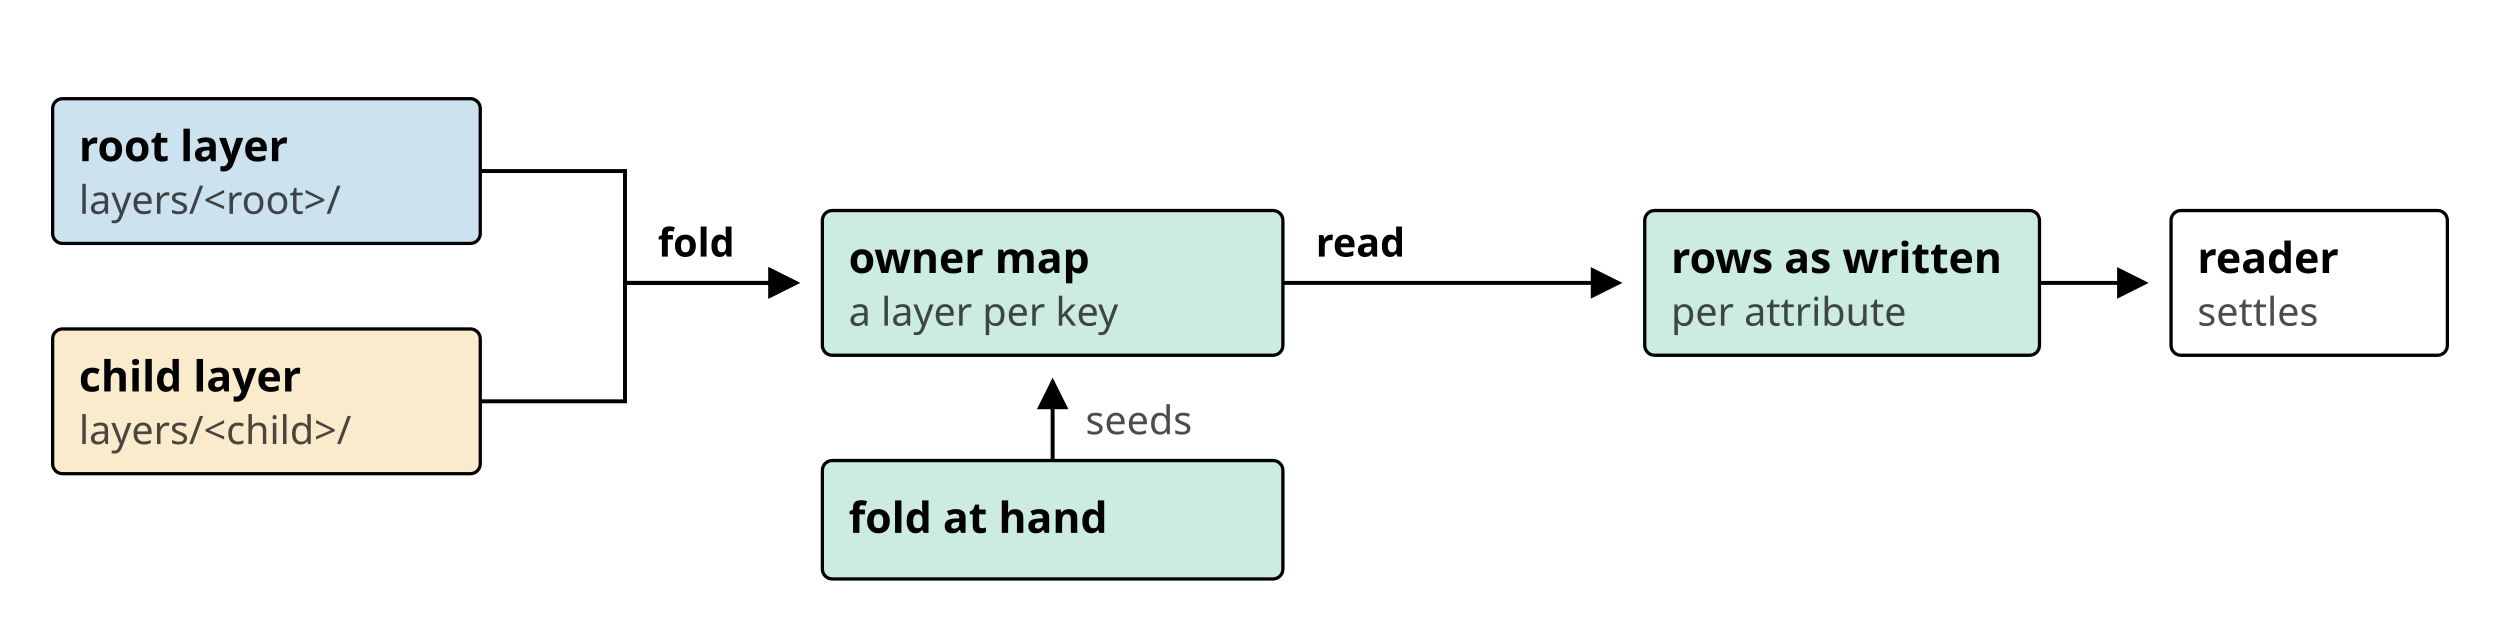
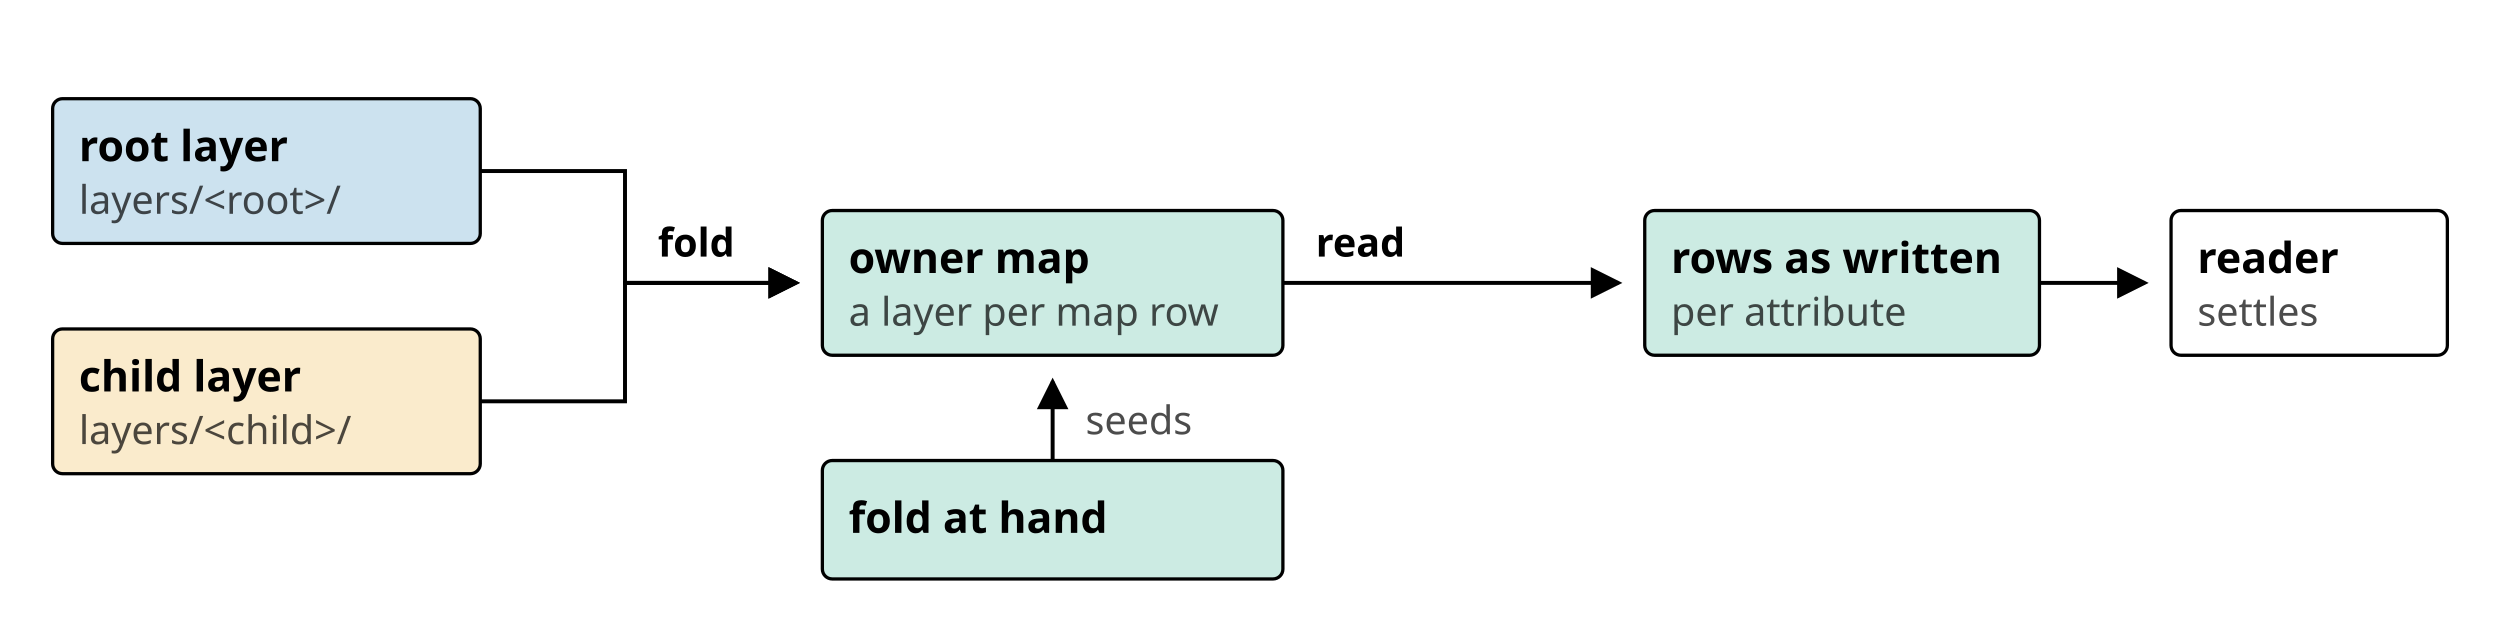
<svg xmlns="http://www.w3.org/2000/svg" viewBox="0 0 760 190" width="760" height="190" style="max-width: 100%; height: auto" role="img" aria-labelledby="ro-t ro-d" font-family="ui-sans-serif, system-ui, sans-serif" font-size="13">
  <defs>
    <marker id="ro-arrow" viewBox="0 0 8 8" refX="7" refY="4" markerWidth="8" markerHeight="8" orient="auto">
      <path d="M0,0 L8,4 L0,8 z" fill="currentColor" />
    </marker>
    <pattern id="ro-hatch" width="8" height="8" patternUnits="userSpaceOnUse" patternTransform="rotate(45)">
      <line x1="0" y1="0" x2="0" y2="8" stroke="#D55E00" stroke-opacity="0.65" stroke-width="3.5" />
    </pattern>
  </defs>
  <g stroke="none">
    <rect x="16" y="30" width="130" height="44" rx="3" fill="#0072B2" fill-opacity="0.2" />
    <rect x="16" y="100" width="130" height="44" rx="3" fill="#E69F00" fill-opacity="0.2" />
    <rect x="250" y="64" width="140" height="44" rx="3" fill="#009E73" fill-opacity="0.2" />
    <rect x="250" y="140" width="140" height="36" rx="3" fill="#009E73" fill-opacity="0.2" />
    <rect x="500" y="64" width="120" height="44" rx="3" fill="#009E73" fill-opacity="0.2" />
  </g>
  <g fill="currentColor">
    <text x="24" y="49.0" font-weight="bold">root layer</text>
    <text x="24" y="65.0" fill-opacity="0.7" font-size="12">layers/&lt;root&gt;/</text>
    <text x="24" y="119.0" font-weight="bold">child layer</text>
    <text x="24" y="135.0" fill-opacity="0.7" font-size="12">layers/&lt;child&gt;/</text>
    <text x="258" y="83.0" font-weight="bold">owner map</text>
-     <text x="258" y="99.0" fill-opacity="0.7" font-size="12">a layer per key</text>
+     <text x="258" y="99.0" fill-opacity="0.7" font-size="12">a layer per map row</text>
    <text x="258" y="162.0" font-weight="bold">fold at hand</text>
    <text x="508" y="83.0" font-weight="bold">rows as written</text>
    <text x="508" y="99.0" fill-opacity="0.7" font-size="12">per attribute</text>
    <text x="668" y="83.0" font-weight="bold">reader</text>
    <text x="668" y="99.0" fill-opacity="0.7" font-size="12">settles</text>
    <text x="200" y="78" font-weight="bold" font-size="12">fold</text>
    <text x="330" y="132" fill-opacity="0.7" font-size="12">seeds</text>
    <text x="400" y="78" font-weight="bold" font-size="12">read</text>
  </g>
  <g fill="none" stroke="currentColor" stroke-width="1">
    <rect x="16" y="30" width="130" height="44" rx="3" />
    <rect x="16" y="100" width="130" height="44" rx="3" />
    <rect x="250" y="64" width="140" height="44" rx="3" />
    <rect x="250" y="140" width="140" height="36" rx="3" />
    <rect x="500" y="64" width="120" height="44" rx="3" />
    <rect x="660" y="64" width="84" height="44" rx="3" />
  </g>
  <g stroke="currentColor" fill="none" stroke-width="1.2" marker-end="url(#ro-arrow)">
    <path d="M146,52 L190,52 L190,86 L242,86" />
    <path d="M146,122 L190,122 L190,86 L242,86" />
    <path d="M320,140 L320,116" />
    <path d="M390,86 L492,86" />
    <path d="M620,86 L652,86" />
  </g>
</svg>
